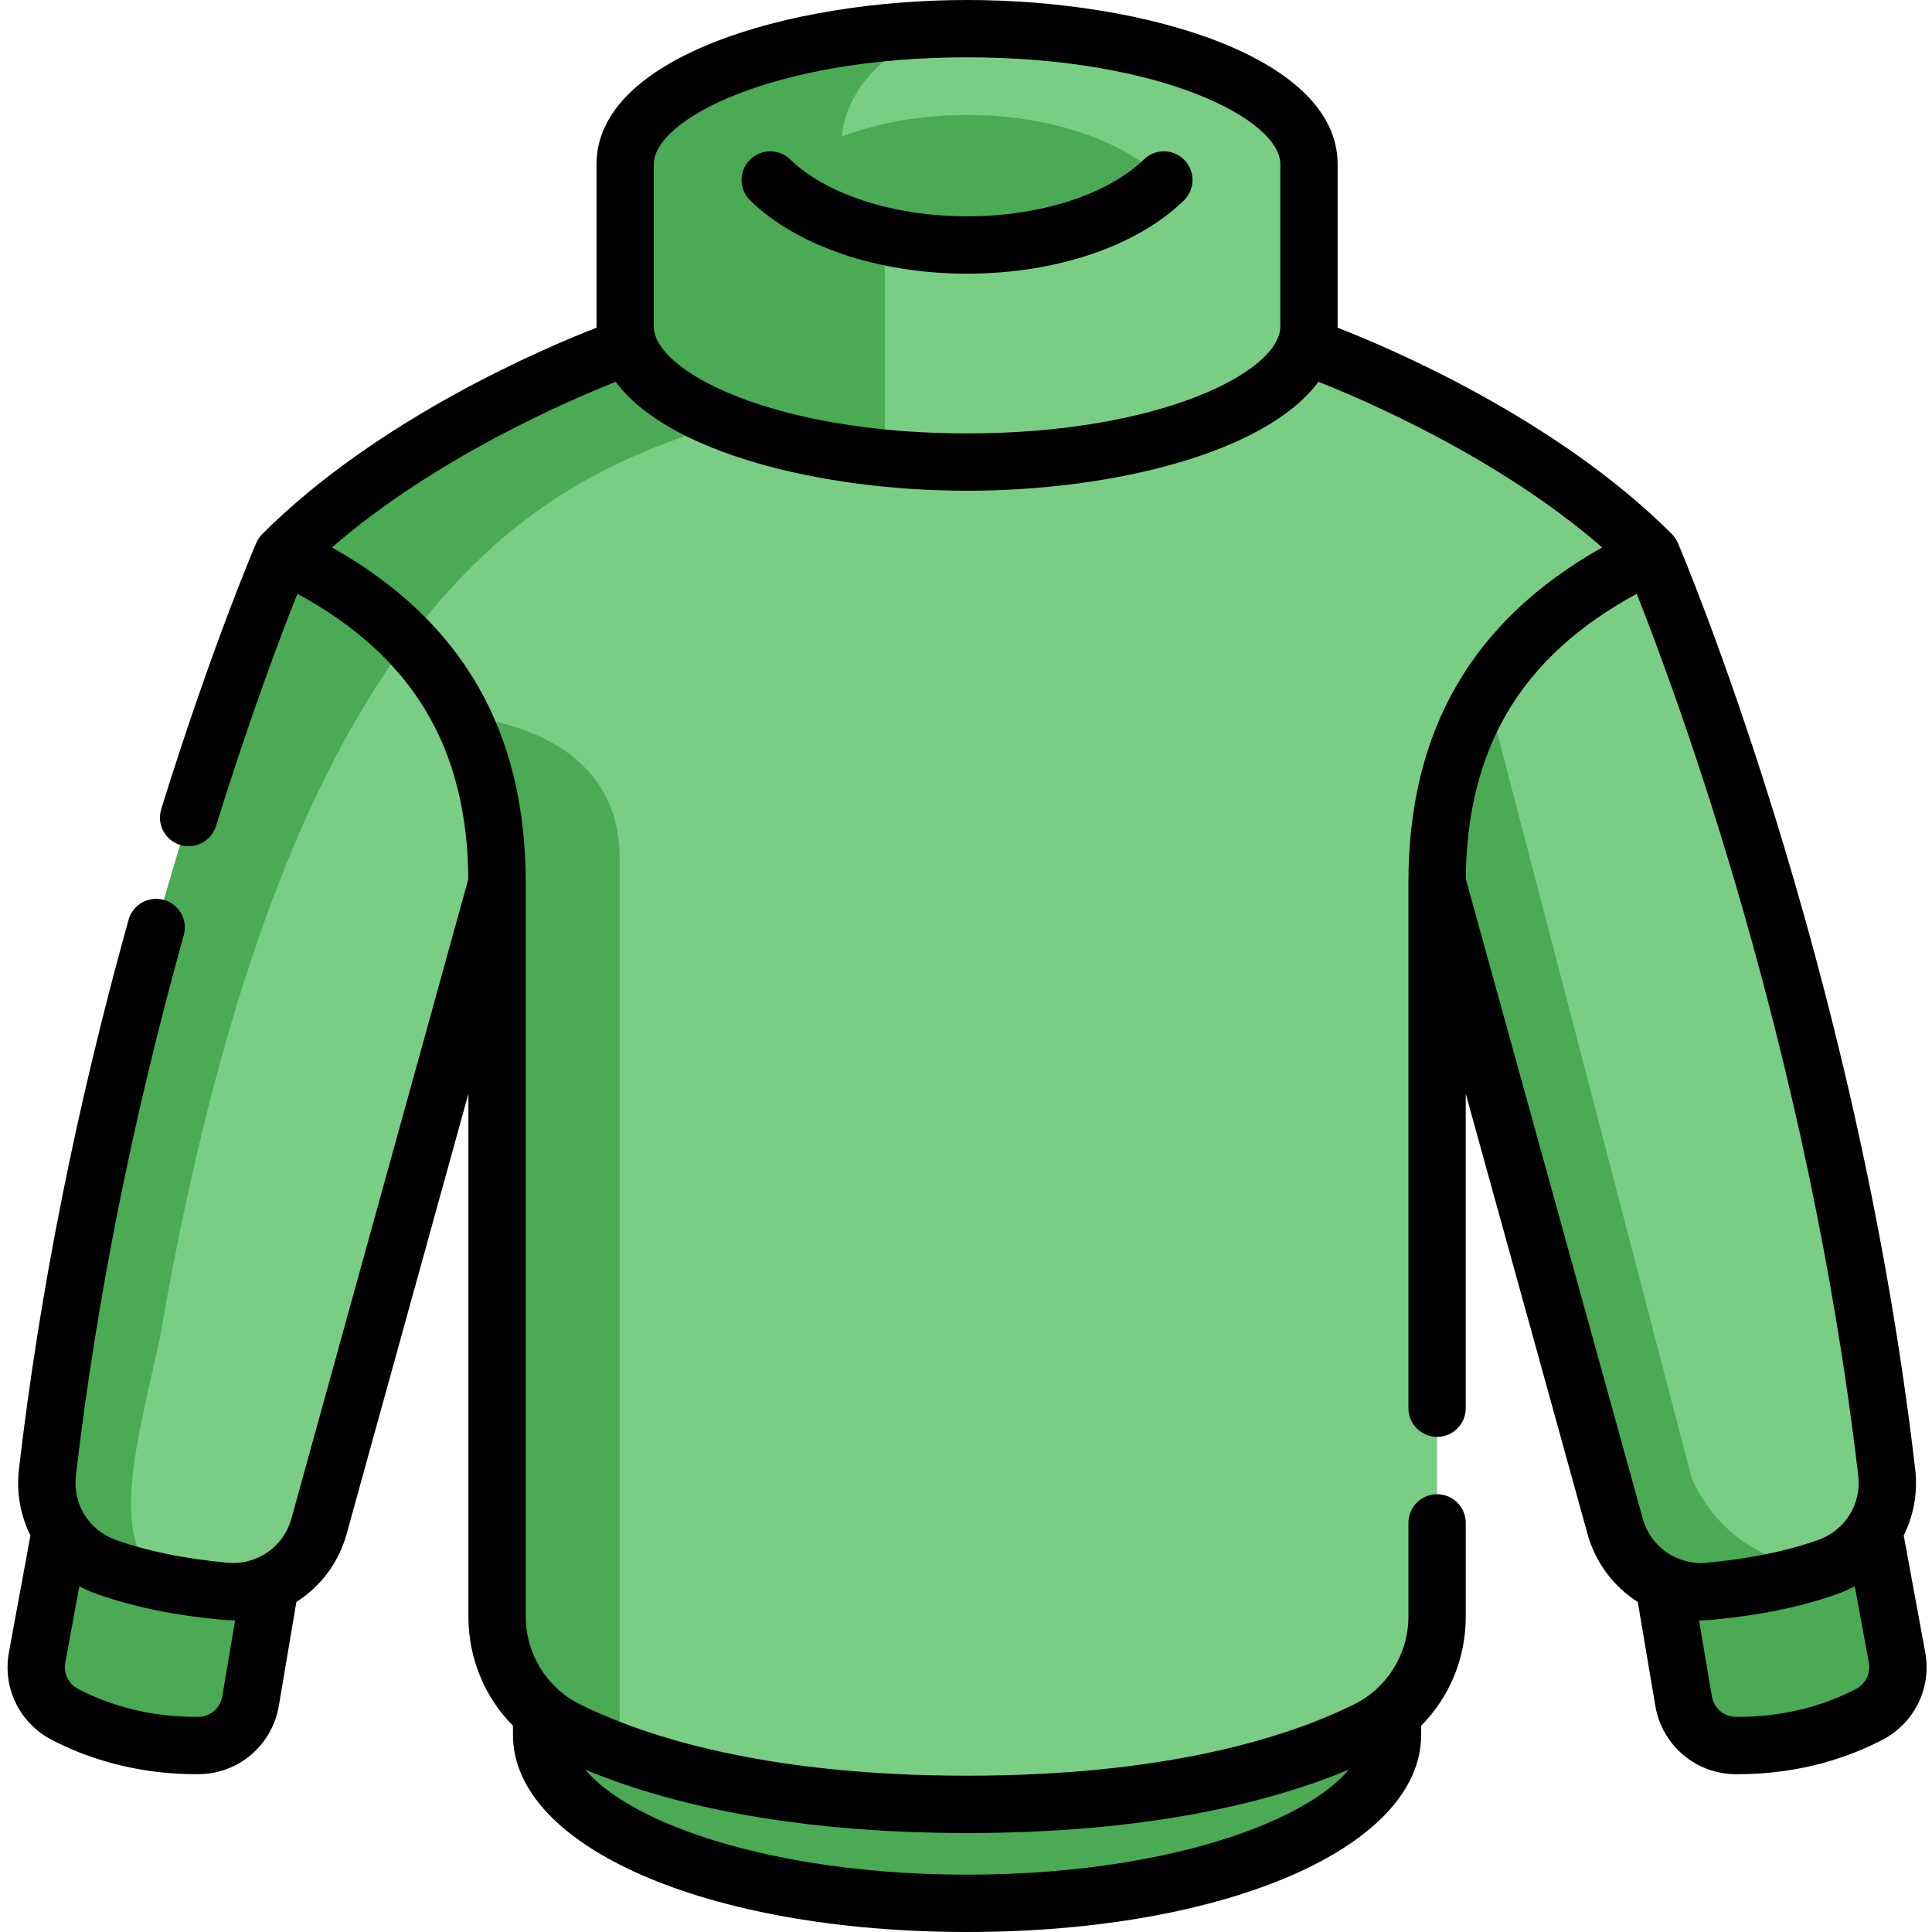
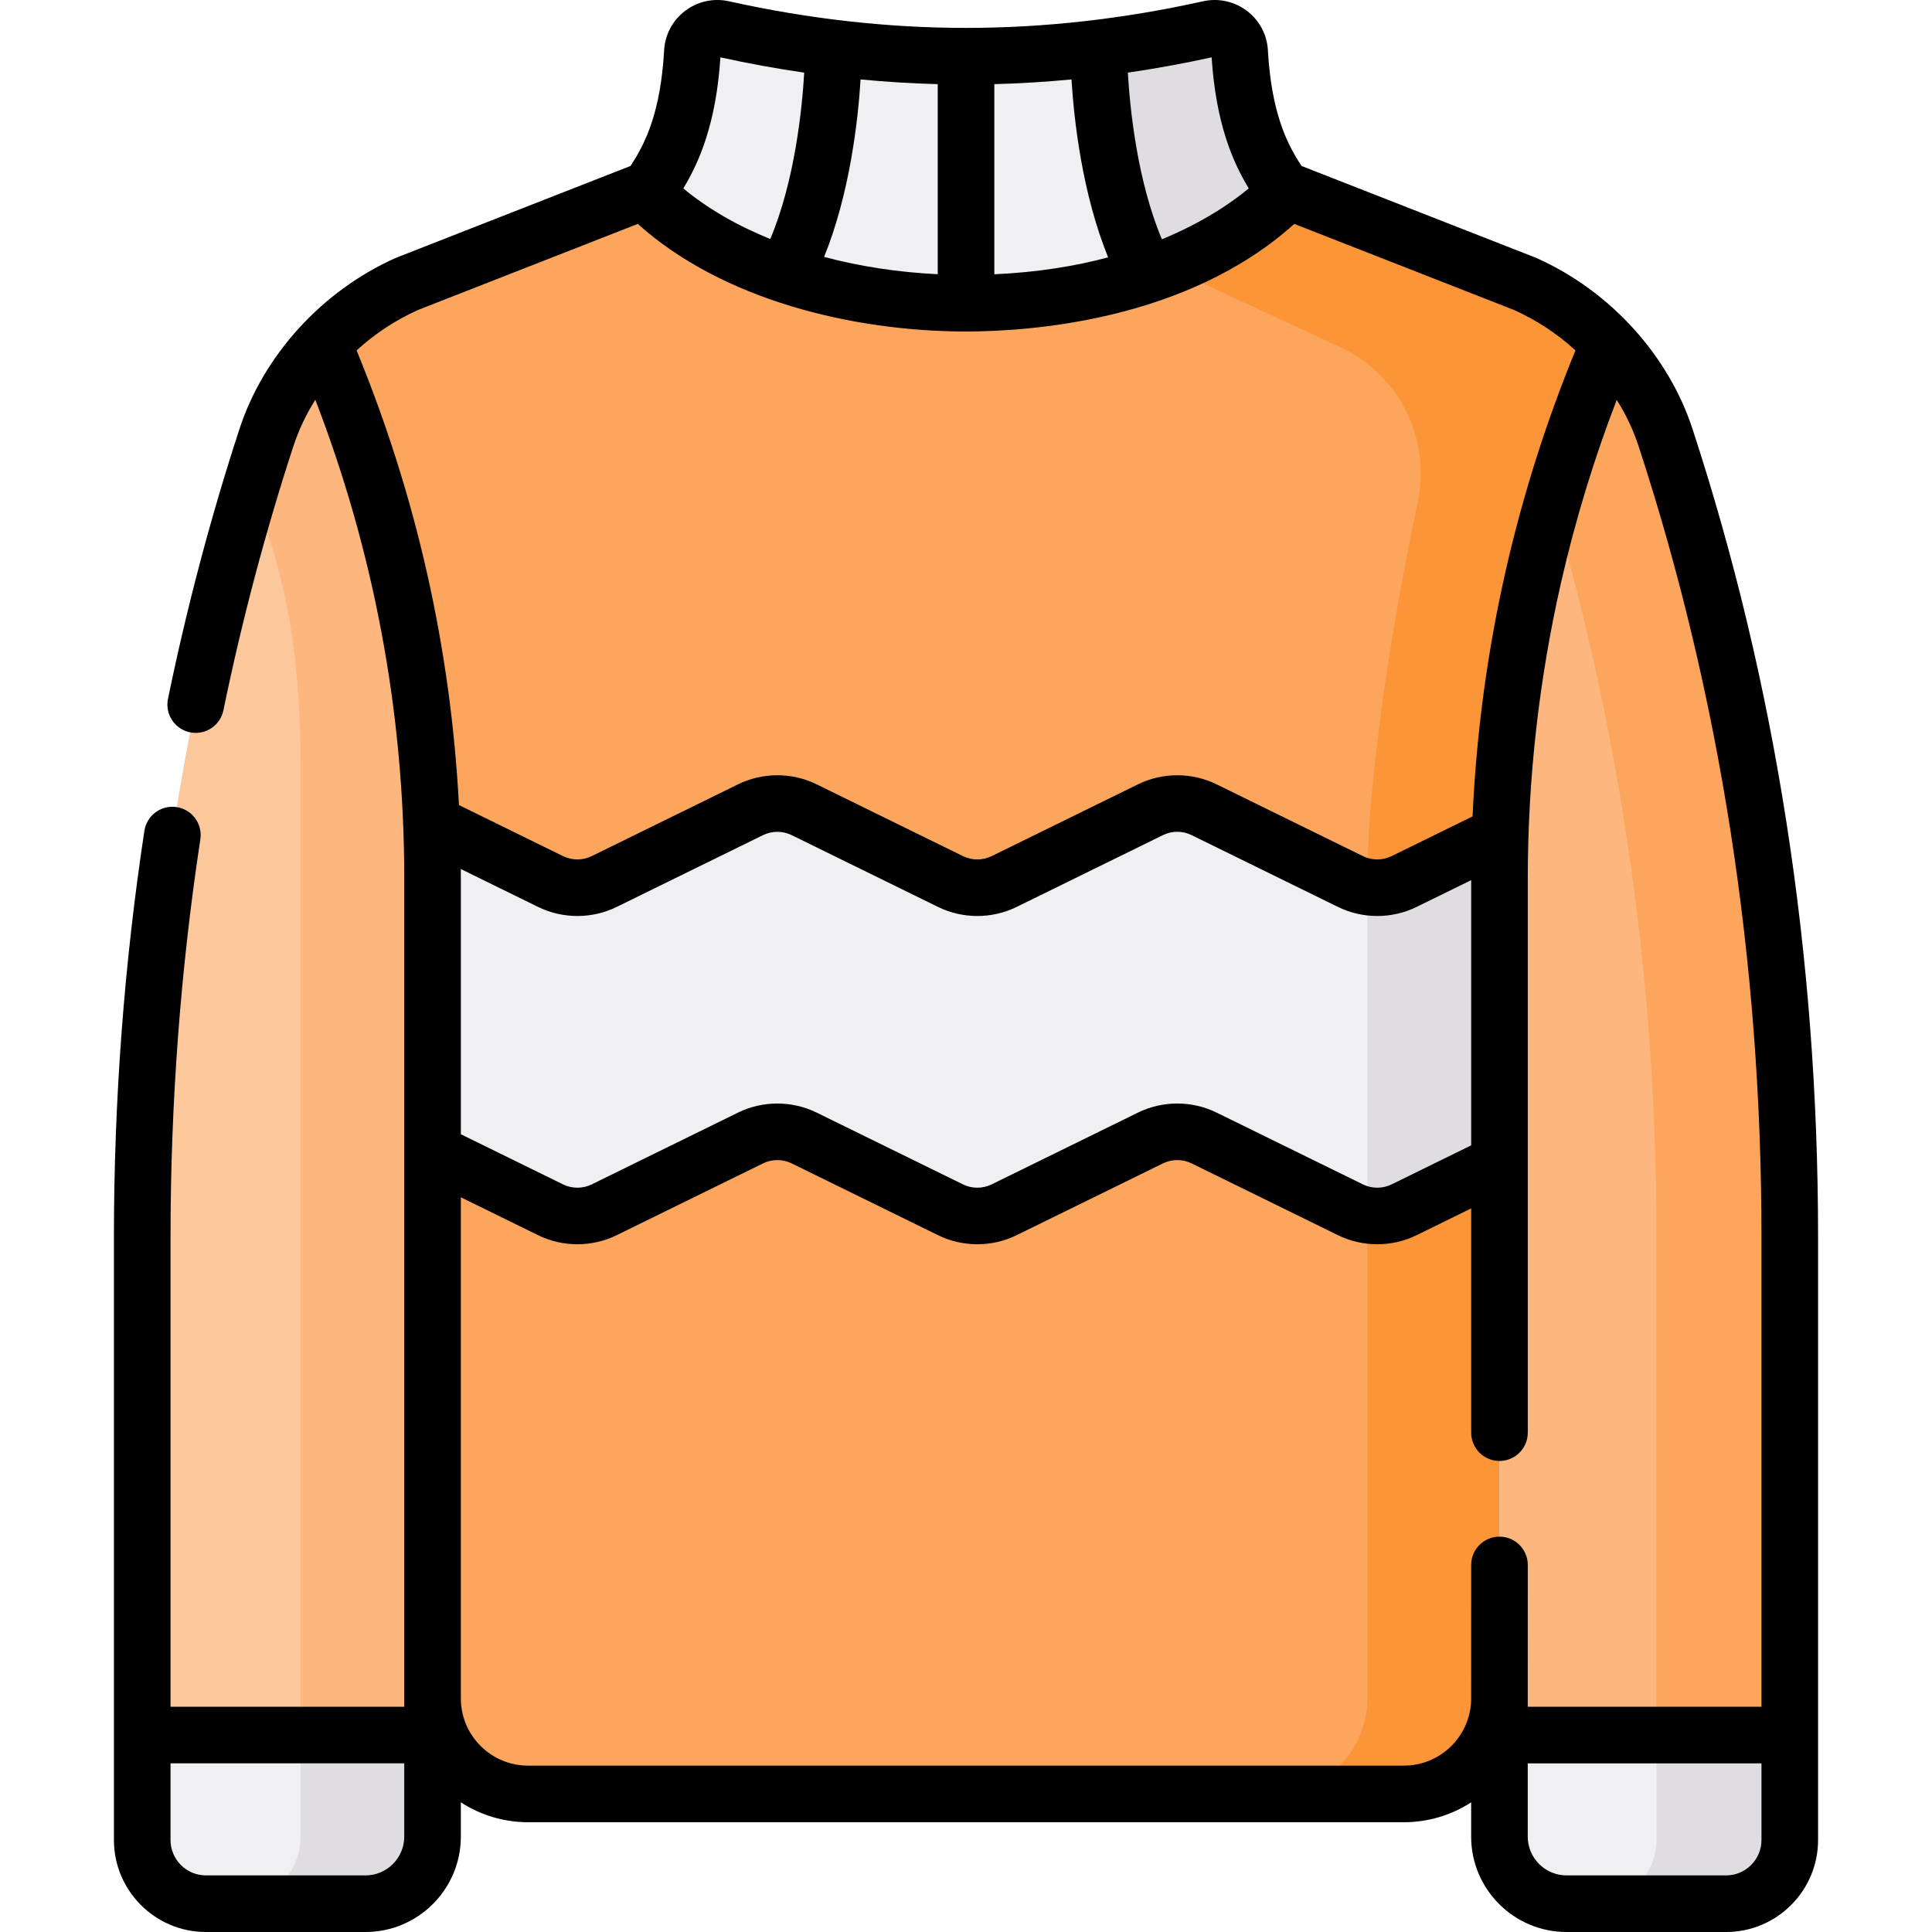
- <svg xmlns="http://www.w3.org/2000/svg" height="512pt" viewBox="-2 0 512 512" width="512pt">
-   <g fill="#4baa54">
-     <path d="m367.023 454.008v5.734c0 24.672-50.477 44.664-112.742 44.664-62.273 0-112.75-19.992-112.75-44.664v-5.734" />
-     <path d="m14.043 405.551c-1.855 9.973-4.504 24.398-6.211 33.711-1.113 6.078 1.852 12.164 7.32 15.035 7.531 3.953 19.605 8.426 35.5 8.285 6.82-.059 12.609-5.039 13.742-11.766l5.266-31.176" />
-     <path d="m494.527 405.551c1.852 9.973 4.5 24.398 6.207 33.711 1.113 6.078-1.848 12.164-7.32 15.035-7.531 3.953-19.605 8.426-35.496 8.285-6.82-.059-12.609-5.039-13.746-11.766l-5.266-31.176" />
+ <svg xmlns="http://www.w3.org/2000/svg" id="Capa_1" enable-background="new 0 0 512 512" height="512" viewBox="0 0 512 512" width="512">
+   <g>
+     <g>
+       <g>
+         <g>
+           <path d="m397.379 232.812c0-48.712 9.866-96.919 29.005-141.714-6.225-6.64-13.747-12.069-22.234-15.862l-75.983-29.76h-144.325l-75.983 29.76c-8.487 3.793-16.009 9.222-22.234 15.862 19.138 44.795 29.005 93.002 29.005 141.714v217.258.001c0 13.993 11.343 25.336 25.336 25.336h232.077c13.993 0 25.336-11.343 25.336-25.336v-.001z" fill="#fba65c" />
+           <path d="m404.15 75.235-75.983-29.76h-27.579c3.562 10.226 8.848 25.38 8.904 25.405 7.269 3.285 28.116 12.961 45.691 21.137 15.575 7.246 24.113 24.283 20.532 41.083-6.819 31.998-13.333 73.777-13.333 99.711v217.26c0 13.993-11.343 25.336-25.336 25.336h34.997c5.558 0 10.695-1.795 14.872-4.829.165-.12.33-.241.492-.365 6.06-4.629 9.972-11.927 9.972-20.142v-217.26c0-30.445 3.854-60.693 11.417-90.034 4.548-17.643 10.426-34.917 17.588-51.681-6.225-6.638-13.747-12.067-22.234-15.861z" fill="#fb9538" />
+           <path d="m191.595 7.665c21.629 4.822 43.02 7.23 64.412 7.23s42.783-2.409 64.412-7.23c3.993-.89 7.868 1.972 8.099 6.057.967 17.089 5.101 26.743 10.114 34.34 1.207 1.83.924 4.276-.705 5.744-21.922 19.752-54.966 26.543-81.92 26.543-26.937 0-60.261-7.087-81.917-26.544-1.632-1.466-1.915-3.914-.707-5.745 5.012-7.597 9.146-17.251 10.112-34.338.232-4.084 4.107-6.947 8.1-6.057z" fill="#f0f0f3" />
+           <g>
+             <g>
+               <path d="m114.63 203.216c0-48.712-9.866-67.323-29.005-112.118-6.622 7.064-11.935 15.445-15.01 24.844-28.155 86.064-32.922 163.652-32.922 211.777v159.905c0 9.321 7.556 16.877 16.877 16.877h42.283c9.819 0 17.778-7.96 17.778-17.778z" fill="#fcc89b" />
+             </g>
+           </g>
+           <path d="m85.626 91.098c-6.622 7.064-11.935 15.445-15.01 24.844-1.422 4.347-2.785 8.673-4.09 12.974 8.679 22.54 13.107 41.664 13.107 74.3v283.506c0 9.819-7.96 17.778-17.778 17.778h34.997c9.819 0 17.778-7.96 17.778-17.778v-283.506c0-48.712-9.866-67.323-29.004-112.118z" fill="#fdb77e" />
+           <path d="m37.693 459.806v27.817c0 9.321 7.556 16.877 16.877 16.877h42.283c9.819 0 17.778-7.96 17.778-17.778v-26.915h-76.938z" fill="#f0f0f3" />
+           <path d="m114.63 486.722v-26.915h-34.997v26.915c0 9.819-7.96 17.778-17.778 17.778h34.997c9.818 0 17.778-7.96 17.778-17.778z" fill="#e0dde2" />
+           <g>
+             <g>
+               <path d="m397.369 203.216c0-48.712 9.866-67.323 29.005-112.118 6.622 7.064 11.935 15.445 15.01 24.844 28.156 86.064 32.923 163.652 32.923 211.777v159.905c0 9.321-7.556 16.877-16.877 16.877h-42.283c-9.819 0-17.778-7.96-17.778-17.778z" fill="#fdb77e" />
+             </g>
+           </g>
+           <path d="m441.384 115.942c-3.075-9.399-8.388-17.781-15.01-24.844-6.408 14.999-11.777 27.063-16.084 38.303 24.406 80.657 28.687 152.715 28.687 198.318v159.905c0 9.321-7.556 16.877-16.877 16.877h35.33c9.321 0 16.877-7.556 16.877-16.877v-159.905c0-48.125-4.767-125.713-32.923-211.777z" fill="#fba65c" />
+           <path d="m397.369 459.806v26.915c0 9.819 7.96 17.778 17.778 17.778h42.283c9.321 0 16.877-7.556 16.877-16.877v-27.817h-76.938z" fill="#f0f0f3" />
+           <path d="m438.977 487.623c0 9.321-7.556 16.877-16.877 16.877h35.33c9.321 0 16.877-7.556 16.877-16.877v-27.817h-35.33z" fill="#e0dde2" />
+         </g>
+       </g>
+     </g>
+     <path d="m320.419 7.665c-21.629 4.822-43.02 7.23-64.412 7.23s-42.783-2.409-64.412-7.23" fill="#f0f0f3" />
+     <path d="m320.419 7.665c-8.288 1.848-16.541 3.34-24.772 4.48.253 29.816 6.189 46.291 13.846 58.735 10.437-4.087 20.217-9.67 28.434-17.074 1.629-1.468 1.912-3.914.705-5.744-5.012-7.597-9.147-17.252-10.114-34.34-.231-4.084-4.106-6.947-8.099-6.057" fill="#e0dde2" />
+     <g>
+       <path d="m397.576 221.116-25.494 12.505c-4.472 2.194-9.707 2.194-14.179 0l-38.82-19.042c-4.472-2.194-9.708-2.194-14.18 0l-38.813 19.041c-4.472 2.194-9.708 2.194-14.181 0l-38.814-19.041c-4.472-2.194-9.709-2.194-14.181 0l-38.811 19.041c-4.472 2.194-9.709 2.194-14.181 0l-31.595-15.501c.199 4.89.304 9.788.304 14.692v72.45l31.291 15.351c4.472 2.194 9.709 2.194 14.181 0l38.811-19.041c4.472-2.194 9.708-2.194 14.181 0l38.814 19.041c4.472 2.194 9.708 2.194 14.181 0l38.813-19.041c4.472-2.194 9.708-2.194 14.18 0l38.82 19.042c4.472 2.194 9.707 2.194 14.179 0l25.297-12.409v-75.394c0-3.901.071-7.799.197-11.694z" fill="#f0f0f3" />
+     </g>
+     <path d="m397.379 308.205v-75.394c0-3.902.071-7.801.197-11.695l-25.494 12.505c-3.04 1.491-6.433 1.968-9.699 1.432v86.992c3.266.536 6.659.059 9.699-1.432z" fill="#e0dde2" />
+     <path d="m448.511 113.61c-6.221-19.023-21.38-36.318-41.301-45.222-.107-.048-.216-.093-.325-.136l-61.961-24.268c-.011-.017-.021-.034-.033-.051-3.869-5.865-7.95-14.091-8.886-30.635-.495-8.713-8.721-14.848-17.221-12.953-.005.001-.009.002-.014.003-20.983 4.676-42.101 7.047-62.765 7.047s-41.781-2.371-62.765-7.047c-.005-.001-.009-.002-.014-.003-8.521-1.9-16.729 4.264-17.22 12.953-.936 16.544-5.017 24.769-8.884 30.632-.011.017-.022.035-.033.052l-61.966 24.27c-.109.043-.218.088-.325.136-19.663 8.79-35.007 25.953-41.311 45.222-7.575 23.154-13.958 47.244-18.971 71.602-.835 4.057 1.777 8.023 5.834 8.858 4.05.834 8.022-1.771 8.858-5.834 4.899-23.805 11.136-47.344 18.536-69.962 1.399-4.277 3.345-8.398 5.818-12.333 15.24 39.526 23.569 82.081 23.569 126.871v72.324c-.001.087-.002.175 0 .262v146.908h-61.938v-124.587c0-35.434 2.659-70.859 7.902-105.291.624-4.095-2.19-7.92-6.286-8.543-4.091-.623-7.919 2.191-8.543 6.286-5.356 35.176-8.073 71.361-8.073 107.549v159.904c0 13.441 10.935 24.377 24.376 24.377h42.283c13.938 0 25.278-11.34 25.278-25.278v-9.092c5.139 3.338 11.265 5.278 17.836 5.278h232.077c6.567 0 12.689-1.938 17.826-5.272v9.086c0 13.938 11.34 25.278 25.278 25.278h42.283c13.441 0 24.377-10.935 24.377-24.377v-159.905c0-74.541-11.202-146.578-33.296-214.109zm-341.381 373.112c0 5.667-4.611 10.278-10.278 10.278h-42.283c-5.17 0-9.376-4.207-9.376-9.377v-20.317h61.937zm213.964-471.525c1.142 17.537 5.614 27.781 9.843 34.736-4.523 3.743-12.06 8.968-23.02 13.484-6.517-15.474-8.452-34.406-9.027-44.167 7.403-1.077 14.812-2.429 22.204-4.053zm-57.587 7.101c6.785-.177 13.607-.593 20.447-1.247.675 10.804 2.831 30.22 9.714 47.153-8.6 2.292-18.619 3.967-30.161 4.481zm-35.444-1.247c6.84.654 13.66 1.07 20.444 1.247v50.372c-10.519-.508-20.683-2.077-30.11-4.585 6.844-16.906 8.992-36.255 9.666-47.034zm-37.143-5.853c7.393 1.624 14.803 2.976 22.207 4.053-.574 9.746-2.504 28.632-8.995 44.092-8.825-3.581-16.65-8.096-23.054-13.41 4.227-6.954 8.699-17.198 9.842-34.735zm-96.422 77.667c4.831-4.426 10.284-8.02 16.265-10.713l58.259-22.818c.018.017.036.034.055.05 22.259 19.998 56.742 28.465 86.929 28.465 16.64 0 58.422-2.774 86.94-28.471.016-.014.031-.028.046-.043l58.253 22.816c5.982 2.694 11.435 6.288 16.267 10.713-7.701 18.744-13.879 38.214-18.388 57.952-4.914 21.511-7.887 43.489-8.876 65.539l-21.469 10.532c-2.371 1.163-5.203 1.163-7.574 0l-38.82-19.042c-6.506-3.191-14.275-3.192-20.787 0l-38.812 19.041c-2.371 1.164-5.203 1.164-7.574 0l-38.814-19.041c-6.508-3.192-14.279-3.192-20.787 0l-38.811 19.041c-2.371 1.163-5.204 1.163-7.575 0l-27.601-13.541c-2.164-41.477-11.26-81.9-27.126-120.48zm27.624 137.434 20.497 10.056c6.508 3.192 14.279 3.192 20.787 0l38.811-19.041c2.372-1.163 5.204-1.164 7.575 0l38.813 19.041c6.509 3.193 14.28 3.193 20.788 0l38.811-19.041c2.408-1.181 5.169-1.18 7.575 0l38.82 19.042c6.506 3.192 14.277 3.192 20.785 0l14.494-7.11v70.285l-21.1 10.35c-2.371 1.163-5.203 1.163-7.574 0l-38.821-19.043c-6.508-3.191-14.278-3.191-20.786.001l-38.812 19.041c-2.371 1.164-5.203 1.164-7.574 0l-38.814-19.041c-6.508-3.192-14.279-3.192-20.787 0l-38.812 19.041c-2.371 1.163-5.202 1.164-7.574 0l-27.094-13.293v-67.775c0-.838-.003-1.676-.008-2.513zm344.685 257.324c0 5.17-4.206 9.377-9.377 9.377h-42.283c-5.667 0-10.278-4.611-10.278-10.278v-19.415h61.938zm0-35.317h-61.938c.013-51.498.009-33.736.01-37.579 0-4.142-3.357-7.5-7.5-7.5s-7.5 3.358-7.5 7.5c0 .124-.01 35.634-.01 35.741v.186c-.309 9.566-8.186 17.253-17.826 17.253h-232.077c-4.764 0-9.243-1.855-12.612-5.224s-5.224-7.848-5.224-12.613v-132.775l20.488 10.051c6.509 3.193 14.28 3.193 20.787 0l38.811-19.04c2.371-1.164 5.203-1.164 7.575 0l38.814 19.041c6.509 3.192 14.277 3.194 20.788 0l38.811-19.041c2.373-1.163 5.204-1.163 7.575 0l38.82 19.042c3.254 1.596 6.823 2.394 10.393 2.394 3.569 0 7.139-.798 10.393-2.394l14.494-7.11v59.429c0 4.142 3.357 7.5 7.5 7.5s7.5-3.358 7.5-7.5v-71.323c.002-.089.001-.178 0-.266v-75.265c0-26.369 2.974-52.842 8.869-78.654 3.735-16.352 8.666-32.514 14.7-48.2 2.468 3.93 4.411 8.046 5.808 12.317 21.599 66.023 32.552 136.491 32.552 209.445v124.585z" />
  </g>
-   <path d="m482.387 415.262c-10.18 3.605-21.086 5.469-31.375 6.441-11.395 1.074-21.926-6.168-24.973-17.199l-47.195-170.578v194.5c0 12.691-7.133 24.348-18.504 29.988-18.191 9.023-51.336 19.758-106.059 19.758-42.867 0-72.5-6.59-92.066-13.781-5.41-1.984-10.047-4.02-13.988-5.977-11.371-5.641-18.504-17.297-18.504-29.988v-194.5l-47.195 170.578c-3.047 11.031-13.578 18.273-24.973 17.199-5.805-.547-11.809-1.379-17.773-2.645l-.012-.008c-4.586-.984-9.156-2.219-13.59-3.789-10.391-3.688-16.883-14.047-15.617-25.004 15.75-135.449 62.336-243.387 62.336-243.387 34.828-34.832 89.375-54.234 89.375-54.234h184.02s54.547 19.402 89.375 54.234c0 0 46.586 107.938 62.336 243.387 1.266 10.957-5.227 21.316-15.617 25.004zm0 0" fill="#7ace84" />
-   <path d="m482.387 415.262c-10.18 3.605-21.086 5.469-31.375 6.441-11.395 1.074-21.926-6.168-24.973-17.199l-47.195-170.578c0-19 4-35.973 13.105-50.598l54.352 208.355s8.812 23.578 36.086 23.578zm0 0" fill="#4baa54" />
-   <path d="m200.23 92.637-9.73 19.402c-47.094 14.371-115.73 43.074-150.039 242.031-5.938 27.719-13.594 52.074-.691 64.98-4.586-.984-9.156-2.219-13.59-3.789-10.391-3.688-16.883-14.047-15.617-25.004 15.75-135.449 62.336-243.387 62.336-243.387 34.828-34.832 89.375-54.234 89.375-54.234zm0 0" fill="#4baa54" />
-   <path d="m344.883 43.496v43.055c0 19.828-40.559 35.902-90.602 35.902-7.512 0-14.816-.367-21.793-1.055-39.52-3.859-68.816-17.996-68.816-34.848v-43.055c0-19.828 40.57-35.902 90.609-35.902 50.043 0 90.602 16.074 90.602 35.902zm0 0" fill="#7ace84" />
-   <path d="m232.488 62.578v58.82c-39.52-3.859-68.816-17.996-68.816-34.848v-43.055c0-19.828 40.57-35.902 90.609-35.902-21.793 0-49.25 27.527-21.793 54.984zm0 0" fill="#4baa54" />
-   <path d="m254.27 30.461c-22.168 0-41.555 6.906-52.148 17.234 10.609 10.324 29.996 17.23 52.164 17.23 22.168 0 41.551-6.906 52.145-17.23-10.609-10.328-29.996-17.234-52.16-17.234zm0 0" fill="#4baa54" />
-   <path d="m162.215 227.375v237.016c-5.41-1.984-10.047-4.02-13.988-5.977-11.371-5.641-18.504-17.297-18.504-29.988v-194.5c0-16.203-2.914-30.938-9.418-44.004 0 0 41.91 1.812 41.91 37.453zm0 0" fill="#4baa54" />
-   <path d="m301.129 42.254c-9.539 9.301-27.488 15.078-46.844 15.078-19.352 0-37.309-5.781-46.867-15.082-3.004-2.926-7.812-2.859-10.738.145-2.926 3.008-2.863 7.816.145 10.742 12.469 12.141 33.949 19.387 57.461 19.387 23.516 0 44.992-7.25 57.449-19.391 3.004-2.926 3.066-7.738.137-10.742-2.93-3.004-7.738-3.062-10.742-.137zm0 0" />
-   <path d="m508.207 437.895c-1.559-8.496-3.895-21.238-5.703-30.984 2.621-5.266 3.766-11.309 3.047-17.531-15.699-134.992-62.438-244.43-62.91-245.52-.379-.883-.922-1.684-1.602-2.359-30.797-30.797-75.52-49.598-88.566-54.656 0-.098.008-.195.008-.293v-43.059c0-28.25-50.594-43.492-98.199-43.492s-98.199 15.242-98.199 43.492v43.059c0 .102.008.195.008.297-13.059 5.062-57.77 23.859-88.562 54.652-.68.676-1.223 1.477-1.602 2.359-.477 1.098-11.77 27.398-25.195 70.543-1.246 4.004.992 8.262 4.996 9.512.754.23 1.512.344 2.262.344 3.238 0 6.234-2.086 7.25-5.34 9.09-29.215 17.312-50.863 21.574-61.562 30.574 16.598 45.035 40.816 45.301 75.59l-46.906 169.535c-2.066 7.488-9.199 12.391-16.938 11.66-11.477-1.086-21.145-3.059-29.551-6.039-7.109-2.52-11.473-9.504-10.613-16.969 5.398-46.43 15.016-94.641 28.598-143.293 1.125-4.043-1.234-8.23-5.277-9.359-4.039-1.129-8.227 1.234-9.355 5.273-13.793 49.418-23.566 98.414-29.055 145.633-.719 6.219.426 12.262 3.047 17.523-1.805 9.75-4.145 22.488-5.699 30.984-1.723 9.395 2.805 18.688 11.258 23.125 8.004 4.199 21.098 9.16 38.297 9.16.266 0 .531 0 .801-.004 10.512-.094 19.414-7.703 21.168-18.094l4.652-27.551c6.328-4.027 11.188-10.312 13.312-18l32.277-116.668v138.562c0 11.102 4.344 21.371 11.809 28.906v2.41c0 29.793 51.738 52.258 120.348 52.258 68.602 0 120.336-22.465 120.336-52.258v-2.402c7.473-7.535 11.816-17.809 11.816-28.91v-24.844c0-4.195-3.398-7.598-7.594-7.598s-7.598 3.402-7.598 7.598v24.844c0 9.777-5.605 18.879-14.281 23.18-17.441 8.656-49.414 18.969-102.68 18.969-53.27 0-85.238-10.312-102.684-18.969-8.676-4.301-14.281-13.402-14.281-23.18v-194.504c0-40.238-16.832-69.402-51.348-88.855 27.586-23.984 63.723-39.355 75.191-43.883 13.977 18.844 54.527 28.859 93.117 28.859s79.145-10.02 93.117-28.863c11.457 4.516 47.57 19.855 75.195 43.887-34.516 19.453-51.348 48.617-51.348 88.855v139.266c0 4.195 3.402 7.598 7.598 7.598s7.594-3.402 7.594-7.598v-83.324l32.277 116.664c2.125 7.688 6.984 13.977 13.312 18.004l4.652 27.547c1.758 10.391 10.66 18 21.168 18.098h.801c17.199 0 30.297-4.961 38.297-9.156 8.457-4.441 12.98-13.734 11.262-23.129zm-451.301 11.656c-.527 3.121-3.188 5.406-6.324 5.434-14.461.125-25.316-3.961-31.898-7.414-2.539-1.332-3.895-4.121-3.379-6.941 1.027-5.602 2.395-13.055 3.723-20.273 1.461.797 3 1.492 4.617 2.066 9.602 3.398 20.461 5.637 33.199 6.84 1.164.109 2.32.148 3.469.129zm298.543 19.426c-4.586 5.461-12.957 10.816-24.242 15.285-20.426 8.09-47.742 12.547-76.926 12.547s-56.504-4.457-76.93-12.547c-11.289-4.473-19.668-9.828-24.25-15.289 20.031 8.359 52.34 16.797 101.18 16.797 48.832 0 81.137-8.434 101.168-16.793zm-18.16-382.426c0 11.82-31.578 28.305-83.008 28.305s-83.008-16.484-83.008-28.305v-43.059c0-11.816 31.578-28.301 83.008-28.301s83.008 16.484 83.008 28.301zm49.164 146.395c.27-34.77 14.727-58.988 45.293-75.586 10.562 26.609 45.613 121.109 58.711 233.77.863 7.473-3.5 14.453-10.605 16.973-8.41 2.98-18.078 4.953-29.551 6.039-7.746.73-14.875-4.172-16.945-11.66zm103.43 214.625c-6.582 3.453-17.461 7.555-31.898 7.414-3.137-.027-5.797-2.312-6.324-5.434l-3.406-20.168c.172.004.336.023.508.023.98 0 1.969-.047 2.965-.141 12.734-1.203 23.594-3.441 33.203-6.844 1.613-.574 3.148-1.27 4.609-2.066 1.328 7.223 2.695 14.672 3.723 20.273.516 2.82-.84 5.609-3.379 6.941zm0 0" />
</svg>
